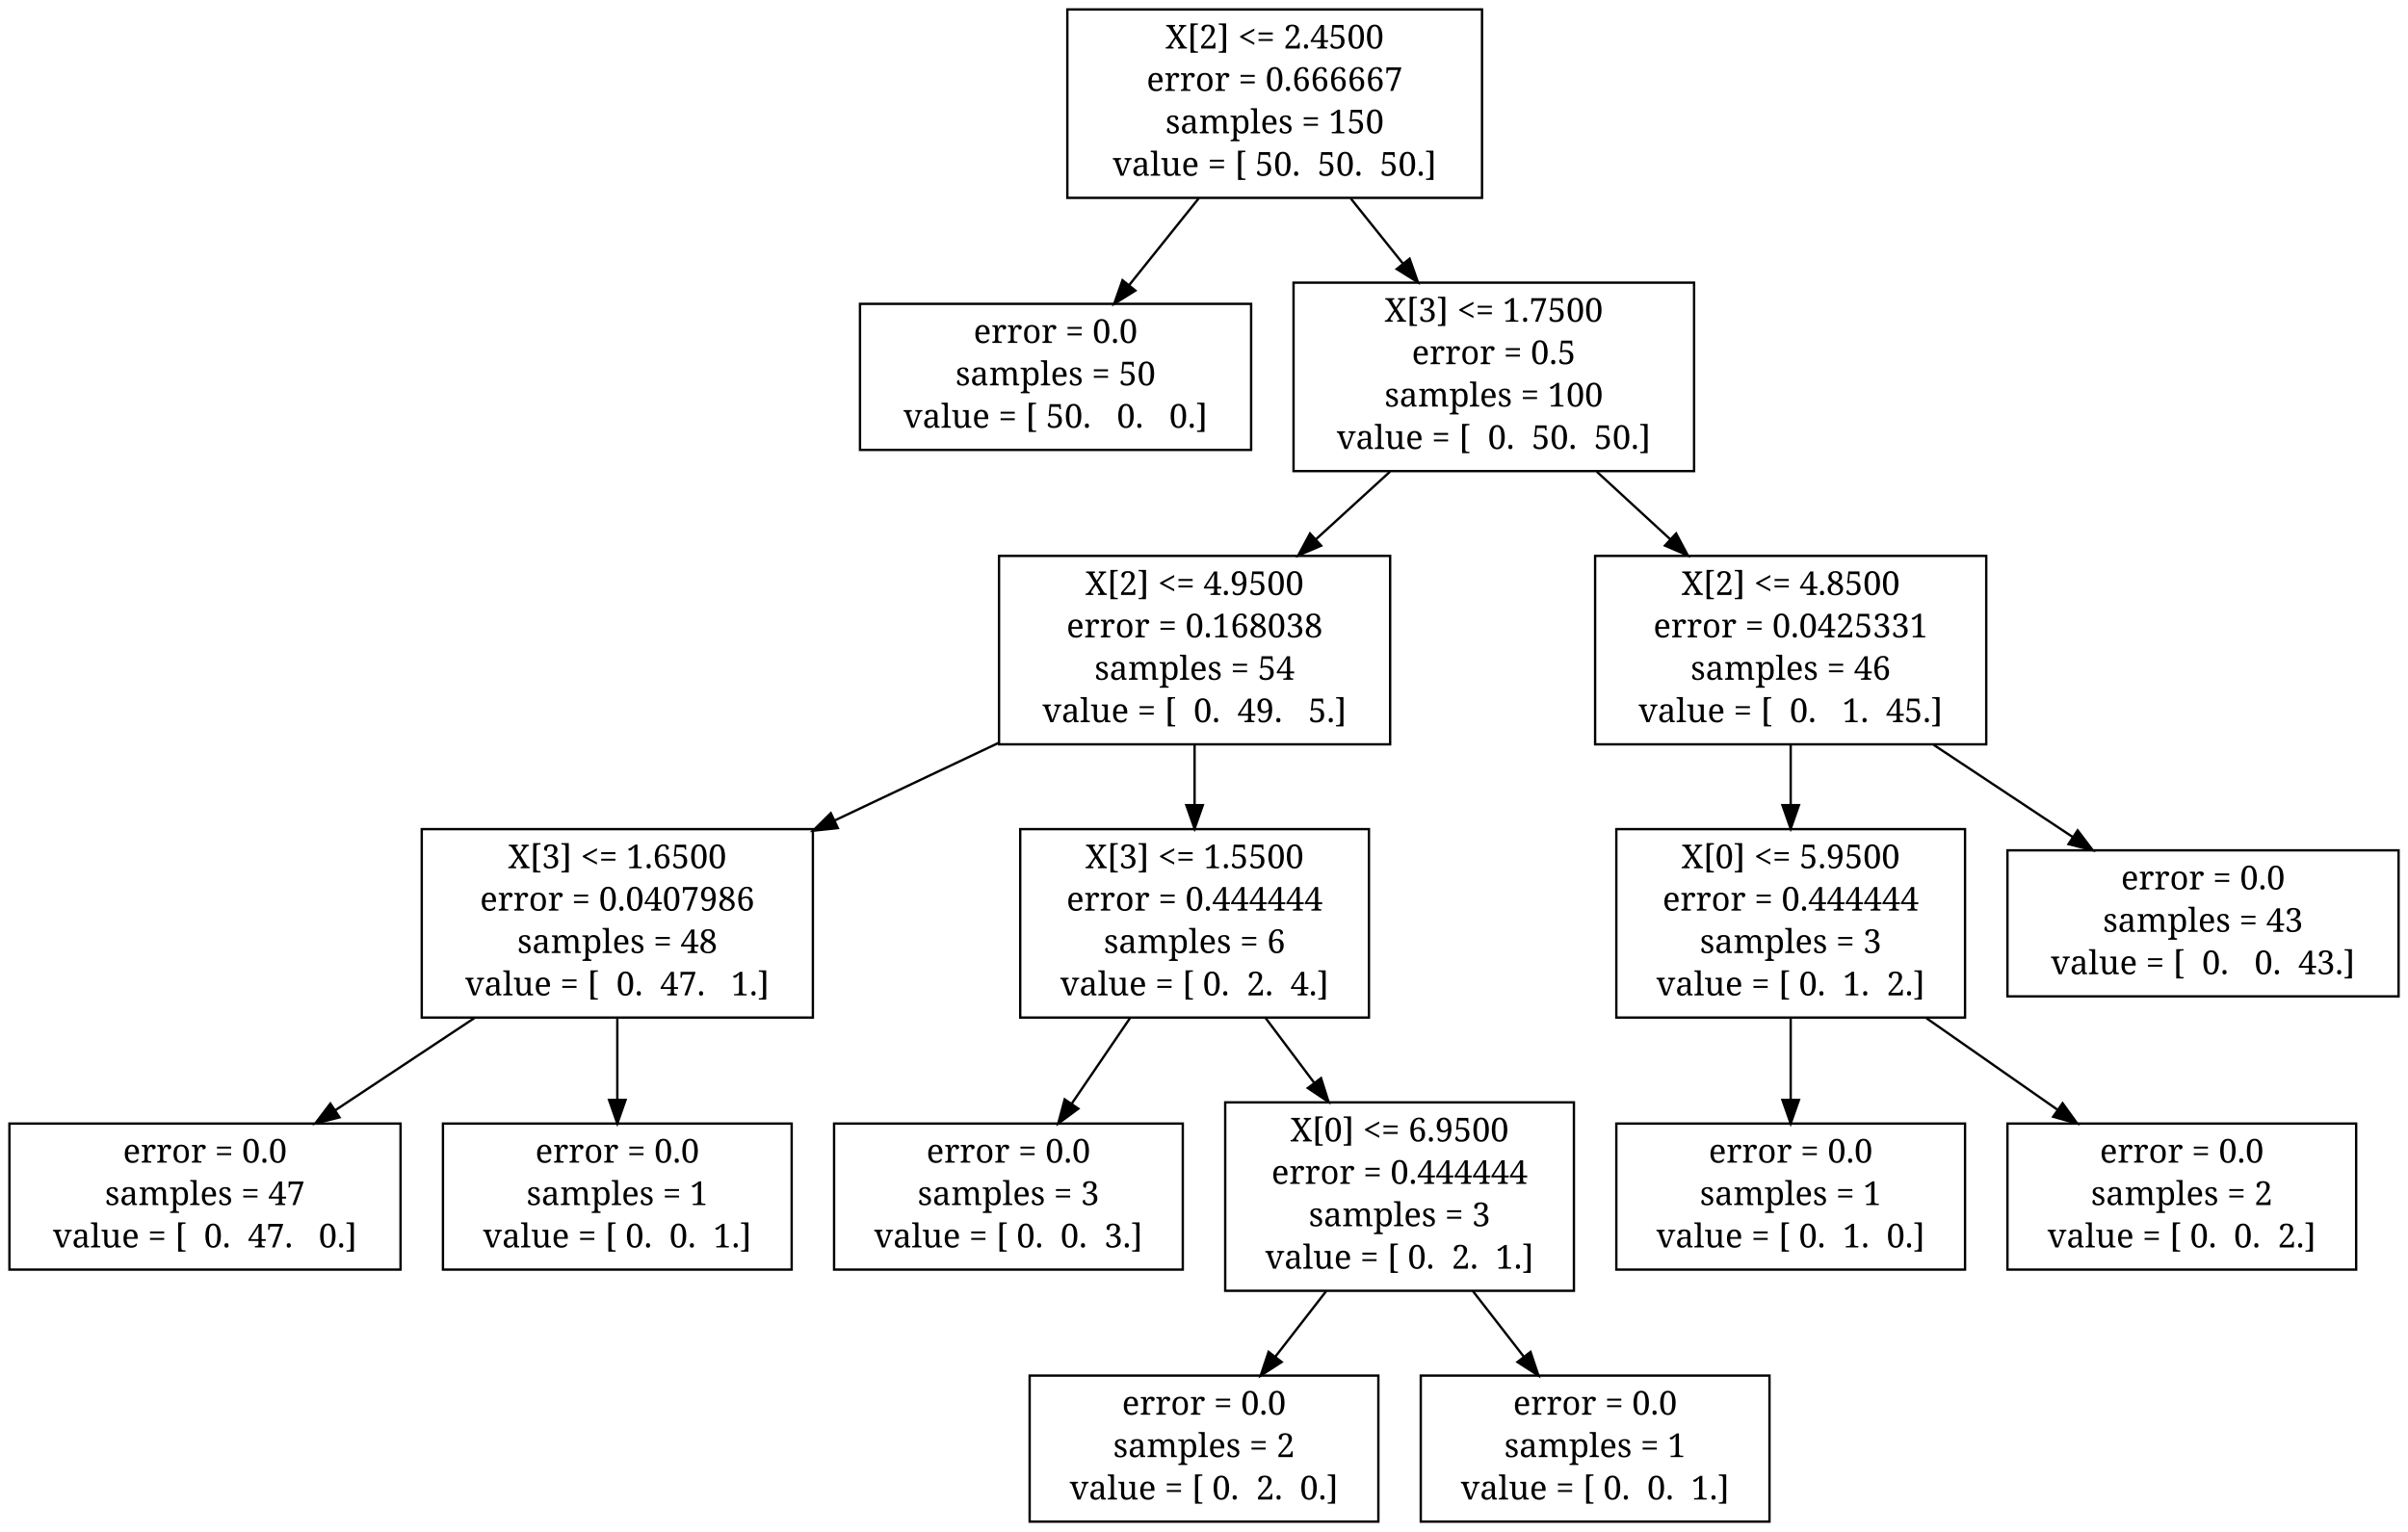
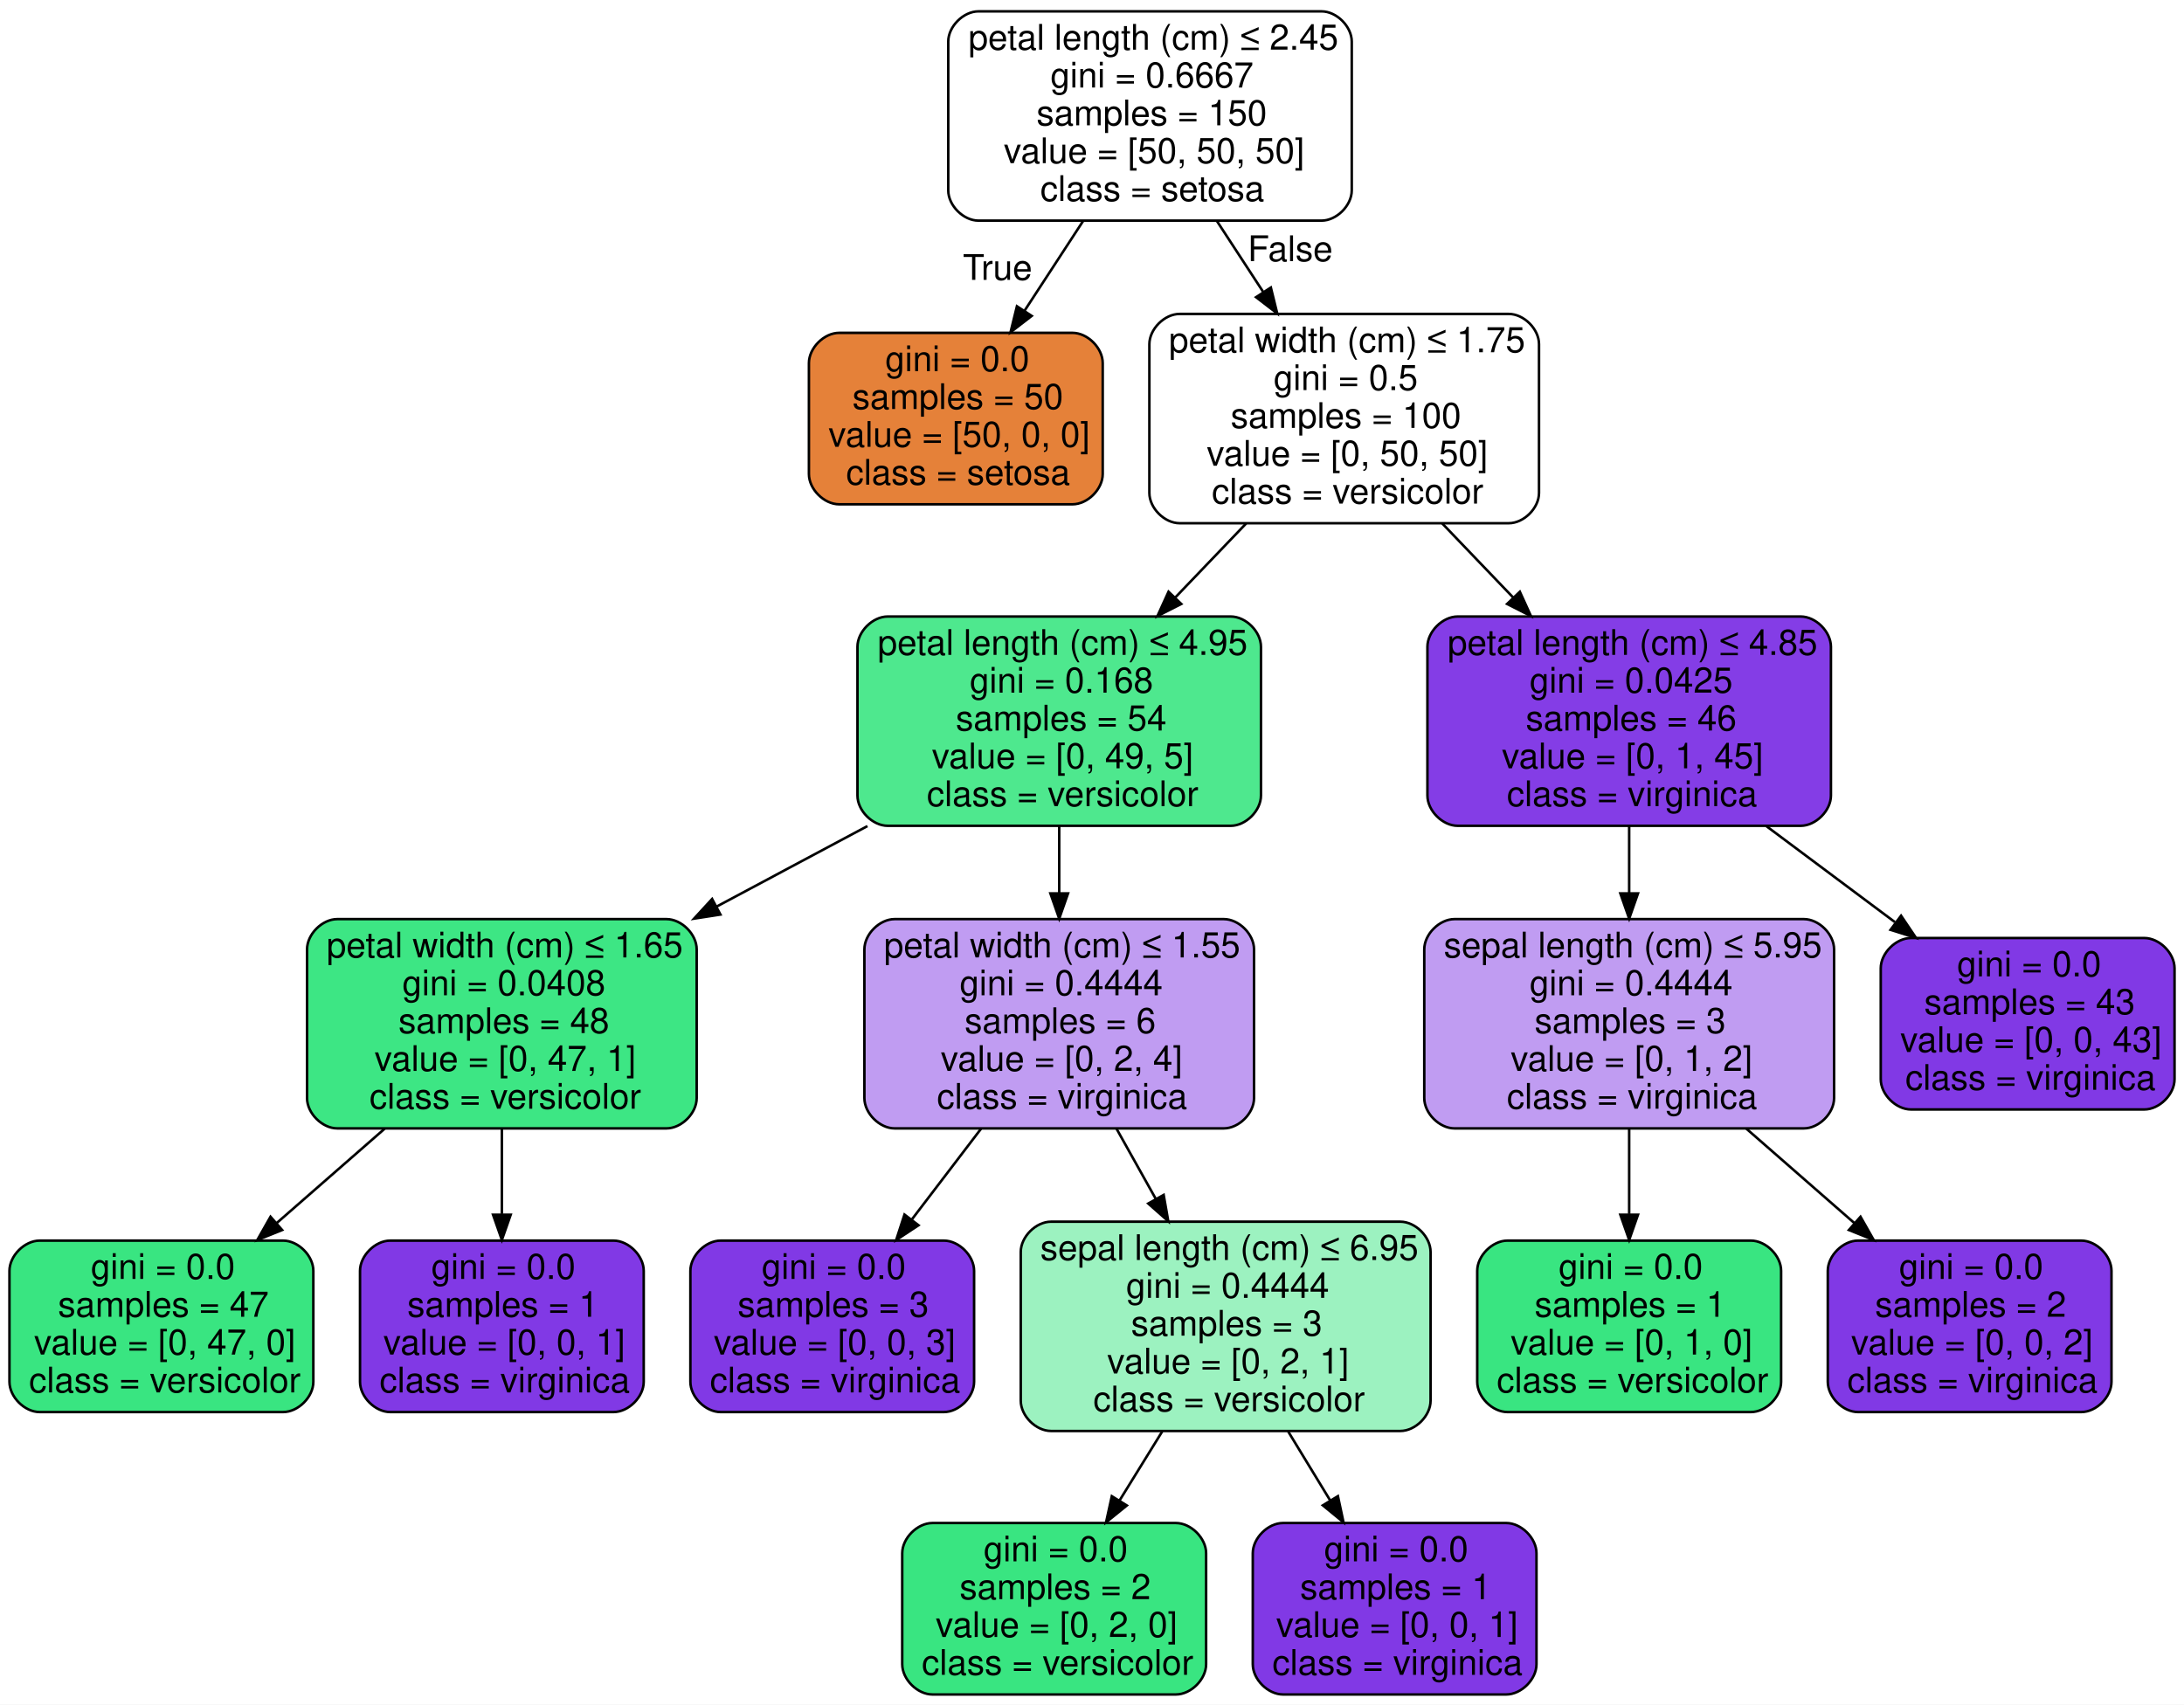
- <svg xmlns="http://www.w3.org/2000/svg" width="1022pt" height="650pt" viewBox="0.00 0.00 1022.00 650.00">
-   <g id="graph1" class="graph" transform="scale(1 1) rotate(0) translate(4 646)">
-     <polygon fill="white" stroke="white" points="-4,5 -4,-646 1019,-646 1019,5 -4,5" />
+ <svg xmlns="http://www.w3.org/2000/svg" width="866pt" height="676pt" viewBox="0.00 0.00 866.00 676.00">
+   <g id="graph0" class="graph" transform="scale(1 1) rotate(0) translate(4 672)">
+     <polygon fill="white" stroke="none" points="-4,4 -4,-672 862,-672 862,4 -4,4" />
    <g id="node1" class="node">
-       <polygon fill="none" stroke="black" points="625,-642 449,-642 449,-562 625,-562 625,-642" />
-       <text text-anchor="middle" x="537" y="-625.4" font-family="Times Roman,serif" font-size="14.00">X[2] &lt;= 2.4500</text>
-       <text text-anchor="middle" x="537" y="-607.4" font-family="Times Roman,serif" font-size="14.00">error = 0.666667</text>
-       <text text-anchor="middle" x="537" y="-589.4" font-family="Times Roman,serif" font-size="14.00">samples = 150</text>
-       <text text-anchor="middle" x="537" y="-571.4" font-family="Times Roman,serif" font-size="14.00">value = [ 50.  50.  50.]</text>
+       <path fill="none" stroke="black" d="M520,-667.5C520,-667.5 384,-667.5 384,-667.5 378,-667.5 372,-661.5 372,-655.5 372,-655.5 372,-596.5 372,-596.5 372,-590.5 378,-584.5 384,-584.5 384,-584.5 520,-584.5 520,-584.5 526,-584.5 532,-590.5 532,-596.5 532,-596.5 532,-655.5 532,-655.5 532,-661.5 526,-667.5 520,-667.5" />
+       <text text-anchor="start" x="380" y="-652.3" font-family="Helvetica,sans-Serif" font-size="14.00">petal length (cm) ≤ 2.45</text>
+       <text text-anchor="start" x="412.5" y="-637.3" font-family="Helvetica,sans-Serif" font-size="14.00">gini = 0.6667</text>
+       <text text-anchor="start" x="407" y="-622.3" font-family="Helvetica,sans-Serif" font-size="14.00">samples = 150</text>
+       <text text-anchor="start" x="394" y="-607.3" font-family="Helvetica,sans-Serif" font-size="14.00">value = [50, 50, 50]</text>
+       <text text-anchor="start" x="408.5" y="-592.3" font-family="Helvetica,sans-Serif" font-size="14.00">class = setosa</text>
    </g>
    <g id="node2" class="node">
-       <polygon fill="none" stroke="black" points="527,-517 361,-517 361,-455 527,-455 527,-517" />
-       <text text-anchor="middle" x="444" y="-500.4" font-family="Times Roman,serif" font-size="14.00">error = 0.0</text>
-       <text text-anchor="middle" x="444" y="-482.4" font-family="Times Roman,serif" font-size="14.00">samples = 50</text>
-       <text text-anchor="middle" x="444" y="-464.4" font-family="Times Roman,serif" font-size="14.00">value = [ 50.   0.   0.]</text>
+       <path fill="#e58139" stroke="black" d="M421.25,-540C421.25,-540 328.75,-540 328.75,-540 322.75,-540 316.75,-534 316.75,-528 316.75,-528 316.75,-484 316.75,-484 316.75,-478 322.75,-472 328.75,-472 328.75,-472 421.25,-472 421.25,-472 427.25,-472 433.25,-478 433.25,-484 433.25,-484 433.25,-528 433.25,-528 433.25,-534 427.25,-540 421.25,-540" />
+       <text text-anchor="start" x="347" y="-524.8" font-family="Helvetica,sans-Serif" font-size="14.00">gini = 0.0</text>
+       <text text-anchor="start" x="334" y="-509.8" font-family="Helvetica,sans-Serif" font-size="14.00">samples = 50</text>
+       <text text-anchor="start" x="324.5" y="-494.8" font-family="Helvetica,sans-Serif" font-size="14.00">value = [50, 0, 0]</text>
+       <text text-anchor="start" x="331.5" y="-479.8" font-family="Helvetica,sans-Serif" font-size="14.00">class = setosa</text>
+     </g>
+     <g id="edge1" class="edge">
+       <path fill="none" stroke="black" d="M425.501,-584.391C418.013,-572.916 409.852,-560.41 402.317,-548.863" />
+       <polygon fill="black" stroke="black" points="405.095,-546.714 396.699,-540.252 399.232,-550.54 405.095,-546.714" />
+       <text text-anchor="middle" x="391.555" y="-561.017" font-family="Helvetica,sans-Serif" font-size="14.00">True</text>
+     </g>
+     <g id="node3" class="node">
+       <path fill="none" stroke="black" d="M594.25,-547.5C594.25,-547.5 463.75,-547.5 463.75,-547.5 457.75,-547.5 451.75,-541.5 451.75,-535.5 451.75,-535.5 451.75,-476.5 451.75,-476.5 451.75,-470.5 457.75,-464.5 463.75,-464.5 463.75,-464.5 594.25,-464.5 594.25,-464.5 600.25,-464.5 606.25,-470.5 606.25,-476.5 606.25,-476.5 606.25,-535.5 606.25,-535.5 606.25,-541.5 600.25,-547.5 594.25,-547.5" />
+       <text text-anchor="start" x="459.5" y="-532.3" font-family="Helvetica,sans-Serif" font-size="14.00">petal width (cm) ≤ 1.75</text>
+       <text text-anchor="start" x="501" y="-517.3" font-family="Helvetica,sans-Serif" font-size="14.00">gini = 0.5</text>
+       <text text-anchor="start" x="484" y="-502.3" font-family="Helvetica,sans-Serif" font-size="14.00">samples = 100</text>
+       <text text-anchor="start" x="474.5" y="-487.3" font-family="Helvetica,sans-Serif" font-size="14.00">value = [0, 50, 50]</text>
+       <text text-anchor="start" x="476.5" y="-472.3" font-family="Helvetica,sans-Serif" font-size="14.00">class = versicolor</text>
    </g>
    <g id="edge2" class="edge">
-       <path fill="none" stroke="black" d="M504.734,-561.754C495.186,-549.845 484.752,-536.83 475.268,-525.001" />
-       <polygon fill="black" stroke="black" points="477.862,-522.642 468.876,-517.029 472.401,-527.02 477.862,-522.642" />
+       <path fill="none" stroke="black" d="M478.499,-584.391C484.428,-575.306 490.778,-565.574 496.906,-556.183" />
+       <polygon fill="black" stroke="black" points="499.918,-557.971 502.452,-547.684 494.056,-554.146 499.918,-557.971" />
+       <text text-anchor="middle" x="507.596" y="-568.449" font-family="Helvetica,sans-Serif" font-size="14.00">False</text>
    </g>
    <g id="node4" class="node">
-       <polygon fill="none" stroke="black" points="715,-526 545,-526 545,-446 715,-446 715,-526" />
-       <text text-anchor="middle" x="630" y="-509.4" font-family="Times Roman,serif" font-size="14.00">X[3] &lt;= 1.7500</text>
-       <text text-anchor="middle" x="630" y="-491.4" font-family="Times Roman,serif" font-size="14.00">error = 0.5</text>
-       <text text-anchor="middle" x="630" y="-473.4" font-family="Times Roman,serif" font-size="14.00">samples = 100</text>
-       <text text-anchor="middle" x="630" y="-455.4" font-family="Times Roman,serif" font-size="14.00">value = [  0.  50.  50.]</text>
+       <path fill="#39e581" fill-opacity="0.894" stroke="black" d="M484,-427.5C484,-427.5 348,-427.5 348,-427.5 342,-427.5 336,-421.5 336,-415.5 336,-415.5 336,-356.5 336,-356.5 336,-350.5 342,-344.5 348,-344.5 348,-344.5 484,-344.5 484,-344.5 490,-344.5 496,-350.5 496,-356.5 496,-356.5 496,-415.5 496,-415.5 496,-421.5 490,-427.5 484,-427.5" />
+       <text text-anchor="start" x="344" y="-412.3" font-family="Helvetica,sans-Serif" font-size="14.00">petal length (cm) ≤ 4.95</text>
+       <text text-anchor="start" x="380.5" y="-397.3" font-family="Helvetica,sans-Serif" font-size="14.00">gini = 0.168</text>
+       <text text-anchor="start" x="375" y="-382.3" font-family="Helvetica,sans-Serif" font-size="14.00">samples = 54</text>
+       <text text-anchor="start" x="365.5" y="-367.3" font-family="Helvetica,sans-Serif" font-size="14.00">value = [0, 49, 5]</text>
+       <text text-anchor="start" x="363.5" y="-352.3" font-family="Helvetica,sans-Serif" font-size="14.00">class = versicolor</text>
+     </g>
+     <g id="edge3" class="edge">
+       <path fill="none" stroke="black" d="M490.112,-464.391C481.056,-454.935 471.33,-444.778 462,-435.035" />
+       <polygon fill="black" stroke="black" points="464.404,-432.485 454.96,-427.684 459.348,-437.327 464.404,-432.485" />
+     </g>
+     <g id="node13" class="node">
+       <path fill="#8139e5" fill-opacity="0.976" stroke="black" d="M710,-427.5C710,-427.5 574,-427.5 574,-427.5 568,-427.5 562,-421.5 562,-415.5 562,-415.5 562,-356.5 562,-356.5 562,-350.5 568,-344.5 574,-344.5 574,-344.5 710,-344.5 710,-344.5 716,-344.5 722,-350.5 722,-356.5 722,-356.5 722,-415.5 722,-415.5 722,-421.5 716,-427.5 710,-427.5" />
+       <text text-anchor="start" x="570" y="-412.3" font-family="Helvetica,sans-Serif" font-size="14.00">petal length (cm) ≤ 4.85</text>
+       <text text-anchor="start" x="602.5" y="-397.3" font-family="Helvetica,sans-Serif" font-size="14.00">gini = 0.0425</text>
+       <text text-anchor="start" x="601" y="-382.3" font-family="Helvetica,sans-Serif" font-size="14.00">samples = 46</text>
+       <text text-anchor="start" x="591.5" y="-367.3" font-family="Helvetica,sans-Serif" font-size="14.00">value = [0, 1, 45]</text>
+       <text text-anchor="start" x="593.5" y="-352.3" font-family="Helvetica,sans-Serif" font-size="14.00">class = virginica</text>
+     </g>
+     <g id="edge12" class="edge">
+       <path fill="none" stroke="black" d="M567.888,-464.391C576.944,-454.935 586.67,-444.778 596,-435.035" />
+       <polygon fill="black" stroke="black" points="598.652,-437.327 603.04,-427.684 593.596,-432.485 598.652,-437.327" />
+     </g>
+     <g id="node5" class="node">
+       <path fill="#39e581" fill-opacity="0.976" stroke="black" d="M260.25,-307.5C260.25,-307.5 129.75,-307.5 129.75,-307.5 123.75,-307.5 117.75,-301.5 117.75,-295.5 117.75,-295.5 117.75,-236.5 117.75,-236.5 117.75,-230.5 123.75,-224.5 129.75,-224.5 129.75,-224.5 260.25,-224.5 260.25,-224.5 266.25,-224.5 272.25,-230.5 272.25,-236.5 272.25,-236.5 272.25,-295.5 272.25,-295.5 272.25,-301.5 266.25,-307.5 260.25,-307.5" />
+       <text text-anchor="start" x="125.5" y="-292.3" font-family="Helvetica,sans-Serif" font-size="14.00">petal width (cm) ≤ 1.65</text>
+       <text text-anchor="start" x="155.5" y="-277.3" font-family="Helvetica,sans-Serif" font-size="14.00">gini = 0.0408</text>
+       <text text-anchor="start" x="154" y="-262.3" font-family="Helvetica,sans-Serif" font-size="14.00">samples = 48</text>
+       <text text-anchor="start" x="144.5" y="-247.3" font-family="Helvetica,sans-Serif" font-size="14.00">value = [0, 47, 1]</text>
+       <text text-anchor="start" x="142.5" y="-232.3" font-family="Helvetica,sans-Serif" font-size="14.00">class = versicolor</text>
    </g>
    <g id="edge4" class="edge">
-       <path fill="none" stroke="black" d="M569.266,-561.754C576.407,-552.847 584.044,-543.321 591.409,-534.135" />
-       <polygon fill="black" stroke="black" points="594.267,-536.166 597.791,-526.174 588.805,-531.787 594.267,-536.166" />
+       <path fill="none" stroke="black" d="M339.944,-344.391C320.671,-334.101 299.845,-322.981 280.154,-312.467" />
+       <polygon fill="black" stroke="black" points="281.666,-309.306 271.196,-307.684 278.369,-315.481 281.666,-309.306" />
+     </g>
+     <g id="node8" class="node">
+       <path fill="#8139e5" fill-opacity="0.498" stroke="black" d="M481.25,-307.5C481.25,-307.5 350.75,-307.5 350.75,-307.5 344.75,-307.5 338.75,-301.5 338.75,-295.5 338.75,-295.5 338.75,-236.5 338.75,-236.5 338.75,-230.5 344.75,-224.5 350.75,-224.5 350.75,-224.5 481.25,-224.5 481.25,-224.5 487.25,-224.5 493.25,-230.5 493.25,-236.5 493.25,-236.5 493.25,-295.5 493.25,-295.5 493.25,-301.5 487.25,-307.5 481.25,-307.5" />
+       <text text-anchor="start" x="346.5" y="-292.3" font-family="Helvetica,sans-Serif" font-size="14.00">petal width (cm) ≤ 1.55</text>
+       <text text-anchor="start" x="376.5" y="-277.3" font-family="Helvetica,sans-Serif" font-size="14.00">gini = 0.4444</text>
+       <text text-anchor="start" x="378.5" y="-262.3" font-family="Helvetica,sans-Serif" font-size="14.00">samples = 6</text>
+       <text text-anchor="start" x="369" y="-247.3" font-family="Helvetica,sans-Serif" font-size="14.00">value = [0, 2, 4]</text>
+       <text text-anchor="start" x="367.5" y="-232.3" font-family="Helvetica,sans-Serif" font-size="14.00">class = virginica</text>
+     </g>
+     <g id="edge7" class="edge">
+       <path fill="none" stroke="black" d="M416,-344.391C416,-335.862 416,-326.763 416,-317.912" />
+       <polygon fill="black" stroke="black" points="419.5,-317.684 416,-307.684 412.5,-317.684 419.5,-317.684" />
    </g>
    <g id="node6" class="node">
-       <polygon fill="none" stroke="black" points="586,-410 420,-410 420,-330 586,-330 586,-410" />
-       <text text-anchor="middle" x="503" y="-393.4" font-family="Times Roman,serif" font-size="14.00">X[2] &lt;= 4.9500</text>
-       <text text-anchor="middle" x="503" y="-375.4" font-family="Times Roman,serif" font-size="14.00">error = 0.168038</text>
-       <text text-anchor="middle" x="503" y="-357.4" font-family="Times Roman,serif" font-size="14.00">samples = 54</text>
-       <text text-anchor="middle" x="503" y="-339.4" font-family="Times Roman,serif" font-size="14.00">value = [  0.  49.   5.]</text>
+       <path fill="#39e581" stroke="black" d="M108.25,-180C108.25,-180 11.75,-180 11.75,-180 5.75,-180 -0.25,-174 -0.25,-168 -0.25,-168 -0.25,-124 -0.25,-124 -0.25,-118 5.75,-112 11.75,-112 11.75,-112 108.25,-112 108.25,-112 114.25,-112 120.25,-118 120.25,-124 120.25,-124 120.25,-168 120.25,-168 120.25,-174 114.25,-180 108.25,-180" />
+       <text text-anchor="start" x="32" y="-164.8" font-family="Helvetica,sans-Serif" font-size="14.00">gini = 0.0</text>
+       <text text-anchor="start" x="19" y="-149.8" font-family="Helvetica,sans-Serif" font-size="14.00">samples = 47</text>
+       <text text-anchor="start" x="9.5" y="-134.8" font-family="Helvetica,sans-Serif" font-size="14.00">value = [0, 47, 0]</text>
+       <text text-anchor="start" x="7.5" y="-119.8" font-family="Helvetica,sans-Serif" font-size="14.00">class = versicolor</text>
+     </g>
+     <g id="edge5" class="edge">
+       <path fill="none" stroke="black" d="M148.541,-224.391C134.64,-212.241 119.417,-198.935 105.574,-186.835" />
+       <polygon fill="black" stroke="black" points="107.876,-184.198 98.043,-180.252 103.269,-189.469 107.876,-184.198" />
+     </g>
+     <g id="node7" class="node">
+       <path fill="#8139e5" stroke="black" d="M239.25,-180C239.25,-180 150.75,-180 150.75,-180 144.75,-180 138.75,-174 138.75,-168 138.75,-168 138.75,-124 138.75,-124 138.75,-118 144.75,-112 150.75,-112 150.75,-112 239.25,-112 239.25,-112 245.25,-112 251.25,-118 251.25,-124 251.25,-124 251.25,-168 251.25,-168 251.25,-174 245.25,-180 239.25,-180" />
+       <text text-anchor="start" x="167" y="-164.8" font-family="Helvetica,sans-Serif" font-size="14.00">gini = 0.0</text>
+       <text text-anchor="start" x="157.5" y="-149.8" font-family="Helvetica,sans-Serif" font-size="14.00">samples = 1</text>
+       <text text-anchor="start" x="148" y="-134.8" font-family="Helvetica,sans-Serif" font-size="14.00">value = [0, 0, 1]</text>
+       <text text-anchor="start" x="146.5" y="-119.8" font-family="Helvetica,sans-Serif" font-size="14.00">class = virginica</text>
    </g>
    <g id="edge6" class="edge">
-       <path fill="none" stroke="black" d="M585.938,-445.754C575.792,-436.487 564.913,-426.55 554.483,-417.023" />
-       <polygon fill="black" stroke="black" points="556.728,-414.334 546.984,-410.174 552.007,-419.503 556.728,-414.334" />
+       <path fill="none" stroke="black" d="M195,-224.391C195,-213.479 195,-201.634 195,-190.568" />
+       <polygon fill="black" stroke="black" points="198.5,-190.252 195,-180.252 191.5,-190.252 198.5,-190.252" />
    </g>
-     <g id="node24" class="node">
-       <polygon fill="none" stroke="black" points="839,-410 673,-410 673,-330 839,-330 839,-410" />
-       <text text-anchor="middle" x="756" y="-393.4" font-family="Times Roman,serif" font-size="14.00">X[2] &lt;= 4.8500</text>
-       <text text-anchor="middle" x="756" y="-375.4" font-family="Times Roman,serif" font-size="14.00">error = 0.0425331</text>
-       <text text-anchor="middle" x="756" y="-357.4" font-family="Times Roman,serif" font-size="14.00">samples = 46</text>
-       <text text-anchor="middle" x="756" y="-339.4" font-family="Times Roman,serif" font-size="14.00">value = [  0.   1.  45.]</text>
-     </g>
-     <g id="edge24" class="edge">
-       <path fill="none" stroke="black" d="M673.715,-445.754C683.781,-436.487 694.575,-426.55 704.923,-417.023" />
-       <polygon fill="black" stroke="black" points="707.376,-419.523 712.362,-410.174 702.635,-414.373 707.376,-419.523" />
-     </g>
-     <g id="node8" class="node">
-       <polygon fill="none" stroke="black" points="341,-294 175,-294 175,-214 341,-214 341,-294" />
-       <text text-anchor="middle" x="258" y="-277.4" font-family="Times Roman,serif" font-size="14.00">X[3] &lt;= 1.6500</text>
-       <text text-anchor="middle" x="258" y="-259.4" font-family="Times Roman,serif" font-size="14.00">error = 0.0407986</text>
-       <text text-anchor="middle" x="258" y="-241.4" font-family="Times Roman,serif" font-size="14.00">samples = 48</text>
-       <text text-anchor="middle" x="258" y="-223.4" font-family="Times Roman,serif" font-size="14.00">value = [  0.  47.   1.]</text>
+     <g id="node9" class="node">
+       <path fill="#8139e5" stroke="black" d="M370.25,-180C370.25,-180 281.75,-180 281.75,-180 275.75,-180 269.75,-174 269.75,-168 269.75,-168 269.75,-124 269.75,-124 269.75,-118 275.75,-112 281.75,-112 281.75,-112 370.25,-112 370.25,-112 376.25,-112 382.25,-118 382.25,-124 382.25,-124 382.25,-168 382.25,-168 382.25,-174 376.25,-180 370.25,-180" />
+       <text text-anchor="start" x="298" y="-164.8" font-family="Helvetica,sans-Serif" font-size="14.00">gini = 0.0</text>
+       <text text-anchor="start" x="288.5" y="-149.8" font-family="Helvetica,sans-Serif" font-size="14.00">samples = 3</text>
+       <text text-anchor="start" x="279" y="-134.8" font-family="Helvetica,sans-Serif" font-size="14.00">value = [0, 0, 3]</text>
+       <text text-anchor="start" x="277.5" y="-119.8" font-family="Helvetica,sans-Serif" font-size="14.00">class = virginica</text>
    </g>
    <g id="edge8" class="edge">
-       <path fill="none" stroke="black" d="M419.712,-330.566C397.4,-320.002 373.148,-308.519 350.376,-297.737" />
-       <polygon fill="black" stroke="black" points="351.593,-294.441 341.057,-293.325 348.598,-300.768 351.593,-294.441" />
+       <path fill="none" stroke="black" d="M385.027,-224.391C376.189,-212.804 366.549,-200.165 357.67,-188.523" />
+       <polygon fill="black" stroke="black" points="360.209,-186.081 351.362,-180.252 354.644,-190.326 360.209,-186.081" />
+     </g>
+     <g id="node10" class="node">
+       <path fill="#39e581" fill-opacity="0.498" stroke="black" d="M551.25,-187.5C551.25,-187.5 412.75,-187.5 412.75,-187.5 406.75,-187.5 400.75,-181.5 400.75,-175.5 400.75,-175.5 400.75,-116.5 400.75,-116.5 400.75,-110.5 406.75,-104.5 412.75,-104.5 412.75,-104.5 551.25,-104.5 551.25,-104.5 557.25,-104.5 563.25,-110.5 563.25,-116.5 563.25,-116.5 563.25,-175.5 563.25,-175.5 563.25,-181.5 557.25,-187.5 551.25,-187.5" />
+       <text text-anchor="start" x="408.5" y="-172.3" font-family="Helvetica,sans-Serif" font-size="14.00">sepal length (cm) ≤ 6.95</text>
+       <text text-anchor="start" x="442.5" y="-157.3" font-family="Helvetica,sans-Serif" font-size="14.00">gini = 0.4444</text>
+       <text text-anchor="start" x="444.5" y="-142.3" font-family="Helvetica,sans-Serif" font-size="14.00">samples = 3</text>
+       <text text-anchor="start" x="435" y="-127.3" font-family="Helvetica,sans-Serif" font-size="14.00">value = [0, 2, 1]</text>
+       <text text-anchor="start" x="429.5" y="-112.3" font-family="Helvetica,sans-Serif" font-size="14.00">class = versicolor</text>
+     </g>
+     <g id="edge9" class="edge">
+       <path fill="none" stroke="black" d="M438.713,-224.391C443.743,-215.398 449.127,-205.772 454.33,-196.471" />
+       <polygon fill="black" stroke="black" points="457.418,-198.12 459.245,-187.684 451.308,-194.703 457.418,-198.12" />
+     </g>
+     <g id="node11" class="node">
+       <path fill="#39e581" stroke="black" d="M462.25,-68C462.25,-68 365.75,-68 365.75,-68 359.75,-68 353.75,-62 353.75,-56 353.75,-56 353.75,-12 353.75,-12 353.75,-6 359.75,-0 365.75,-0 365.75,-0 462.25,-0 462.25,-0 468.25,-0 474.25,-6 474.25,-12 474.25,-12 474.25,-56 474.25,-56 474.25,-62 468.25,-68 462.25,-68" />
+       <text text-anchor="start" x="386" y="-52.8" font-family="Helvetica,sans-Serif" font-size="14.00">gini = 0.0</text>
+       <text text-anchor="start" x="376.5" y="-37.8" font-family="Helvetica,sans-Serif" font-size="14.00">samples = 2</text>
+       <text text-anchor="start" x="367" y="-22.8" font-family="Helvetica,sans-Serif" font-size="14.00">value = [0, 2, 0]</text>
+       <text text-anchor="start" x="361.5" y="-7.8" font-family="Helvetica,sans-Serif" font-size="14.00">class = versicolor</text>
+     </g>
+     <g id="edge10" class="edge">
+       <path fill="none" stroke="black" d="M456.873,-104.353C451.368,-95.448 445.529,-86.003 439.992,-77.045" />
+       <polygon fill="black" stroke="black" points="442.813,-74.953 434.577,-68.287 436.859,-78.633 442.813,-74.953" />
+     </g>
+     <g id="node12" class="node">
+       <path fill="#8139e5" stroke="black" d="M593.25,-68C593.25,-68 504.75,-68 504.75,-68 498.75,-68 492.75,-62 492.75,-56 492.75,-56 492.75,-12 492.75,-12 492.75,-6 498.75,-0 504.75,-0 504.75,-0 593.25,-0 593.25,-0 599.25,-0 605.25,-6 605.25,-12 605.25,-12 605.25,-56 605.25,-56 605.25,-62 599.25,-68 593.25,-68" />
+       <text text-anchor="start" x="521" y="-52.8" font-family="Helvetica,sans-Serif" font-size="14.00">gini = 0.0</text>
+       <text text-anchor="start" x="511.5" y="-37.8" font-family="Helvetica,sans-Serif" font-size="14.00">samples = 1</text>
+       <text text-anchor="start" x="502" y="-22.8" font-family="Helvetica,sans-Serif" font-size="14.00">value = [0, 0, 1]</text>
+       <text text-anchor="start" x="500.5" y="-7.8" font-family="Helvetica,sans-Serif" font-size="14.00">class = virginica</text>
+     </g>
+     <g id="edge11" class="edge">
+       <path fill="none" stroke="black" d="M506.758,-104.353C512.182,-95.448 517.934,-86.003 523.391,-77.045" />
+       <polygon fill="black" stroke="black" points="526.512,-78.648 528.725,-68.287 520.534,-75.007 526.512,-78.648" />
    </g>
    <g id="node14" class="node">
-       <polygon fill="none" stroke="black" points="577,-294 429,-294 429,-214 577,-214 577,-294" />
-       <text text-anchor="middle" x="503" y="-277.4" font-family="Times Roman,serif" font-size="14.00">X[3] &lt;= 1.5500</text>
-       <text text-anchor="middle" x="503" y="-259.4" font-family="Times Roman,serif" font-size="14.00">error = 0.444444</text>
-       <text text-anchor="middle" x="503" y="-241.4" font-family="Times Roman,serif" font-size="14.00">samples = 6</text>
-       <text text-anchor="middle" x="503" y="-223.4" font-family="Times Roman,serif" font-size="14.00">value = [ 0.  2.  4.]</text>
+       <path fill="#8139e5" fill-opacity="0.498" stroke="black" d="M711.25,-307.5C711.25,-307.5 572.75,-307.5 572.75,-307.5 566.75,-307.5 560.75,-301.5 560.75,-295.5 560.75,-295.5 560.75,-236.5 560.75,-236.5 560.75,-230.5 566.75,-224.5 572.75,-224.5 572.75,-224.5 711.25,-224.5 711.25,-224.5 717.25,-224.5 723.25,-230.5 723.25,-236.5 723.25,-236.5 723.25,-295.5 723.25,-295.5 723.25,-301.5 717.25,-307.5 711.25,-307.5" />
+       <text text-anchor="start" x="568.5" y="-292.3" font-family="Helvetica,sans-Serif" font-size="14.00">sepal length (cm) ≤ 5.95</text>
+       <text text-anchor="start" x="602.5" y="-277.3" font-family="Helvetica,sans-Serif" font-size="14.00">gini = 0.4444</text>
+       <text text-anchor="start" x="604.5" y="-262.3" font-family="Helvetica,sans-Serif" font-size="14.00">samples = 3</text>
+       <text text-anchor="start" x="595" y="-247.3" font-family="Helvetica,sans-Serif" font-size="14.00">value = [0, 1, 2]</text>
+       <text text-anchor="start" x="593.5" y="-232.3" font-family="Helvetica,sans-Serif" font-size="14.00">class = virginica</text>
+     </g>
+     <g id="edge13" class="edge">
+       <path fill="none" stroke="black" d="M642,-344.391C642,-335.862 642,-326.763 642,-317.912" />
+       <polygon fill="black" stroke="black" points="645.5,-317.684 642,-307.684 638.5,-317.684 645.5,-317.684" />
+     </g>
+     <g id="node17" class="node">
+       <path fill="#8139e5" stroke="black" d="M846.25,-300C846.25,-300 753.75,-300 753.75,-300 747.75,-300 741.75,-294 741.75,-288 741.75,-288 741.75,-244 741.75,-244 741.75,-238 747.75,-232 753.75,-232 753.75,-232 846.25,-232 846.25,-232 852.25,-232 858.25,-238 858.25,-244 858.25,-244 858.25,-288 858.25,-288 858.25,-294 852.25,-300 846.25,-300" />
+       <text text-anchor="start" x="772" y="-284.8" font-family="Helvetica,sans-Serif" font-size="14.00">gini = 0.0</text>
+       <text text-anchor="start" x="759" y="-269.8" font-family="Helvetica,sans-Serif" font-size="14.00">samples = 43</text>
+       <text text-anchor="start" x="749.5" y="-254.8" font-family="Helvetica,sans-Serif" font-size="14.00">value = [0, 0, 43]</text>
+       <text text-anchor="start" x="751.5" y="-239.8" font-family="Helvetica,sans-Serif" font-size="14.00">class = virginica</text>
+     </g>
+     <g id="edge16" class="edge">
+       <path fill="none" stroke="black" d="M696.375,-344.391C712.87,-332.072 730.957,-318.564 747.337,-306.33" />
+       <polygon fill="black" stroke="black" points="749.813,-308.85 755.73,-300.062 745.624,-303.242 749.813,-308.85" />
+     </g>
+     <g id="node15" class="node">
+       <path fill="#39e581" stroke="black" d="M690.25,-180C690.25,-180 593.75,-180 593.75,-180 587.75,-180 581.75,-174 581.75,-168 581.75,-168 581.75,-124 581.75,-124 581.75,-118 587.75,-112 593.75,-112 593.75,-112 690.25,-112 690.25,-112 696.25,-112 702.25,-118 702.25,-124 702.25,-124 702.25,-168 702.25,-168 702.25,-174 696.25,-180 690.25,-180" />
+       <text text-anchor="start" x="614" y="-164.8" font-family="Helvetica,sans-Serif" font-size="14.00">gini = 0.0</text>
+       <text text-anchor="start" x="604.5" y="-149.8" font-family="Helvetica,sans-Serif" font-size="14.00">samples = 1</text>
+       <text text-anchor="start" x="595" y="-134.8" font-family="Helvetica,sans-Serif" font-size="14.00">value = [0, 1, 0]</text>
+       <text text-anchor="start" x="589.5" y="-119.8" font-family="Helvetica,sans-Serif" font-size="14.00">class = versicolor</text>
    </g>
    <g id="edge14" class="edge">
-       <path fill="none" stroke="black" d="M503,-329.754C503,-321.567 503,-312.856 503,-304.368" />
-       <polygon fill="black" stroke="black" points="506.5,-304.174 503,-294.174 499.5,-304.175 506.5,-304.174" />
-     </g>
-     <g id="node10" class="node">
-       <polygon fill="none" stroke="black" points="166,-169 8.52651e-14,-169 0,-107 166,-107 166,-169" />
-       <text text-anchor="middle" x="83" y="-152.4" font-family="Times Roman,serif" font-size="14.00">error = 0.0</text>
-       <text text-anchor="middle" x="83" y="-134.4" font-family="Times Roman,serif" font-size="14.00">samples = 47</text>
-       <text text-anchor="middle" x="83" y="-116.4" font-family="Times Roman,serif" font-size="14.00">value = [  0.  47.   0.]</text>
-     </g>
-     <g id="edge10" class="edge">
-       <path fill="none" stroke="black" d="M197.285,-213.754C178.108,-201.043 157.033,-187.073 138.259,-174.629" />
-       <polygon fill="black" stroke="black" points="140.079,-171.636 129.811,-169.029 136.212,-177.471 140.079,-171.636" />
-     </g>
-     <g id="node12" class="node">
-       <polygon fill="none" stroke="black" points="332,-169 184,-169 184,-107 332,-107 332,-169" />
-       <text text-anchor="middle" x="258" y="-152.4" font-family="Times Roman,serif" font-size="14.00">error = 0.0</text>
-       <text text-anchor="middle" x="258" y="-134.4" font-family="Times Roman,serif" font-size="14.00">samples = 1</text>
-       <text text-anchor="middle" x="258" y="-116.4" font-family="Times Roman,serif" font-size="14.00">value = [ 0.  0.  1.]</text>
-     </g>
-     <g id="edge12" class="edge">
-       <path fill="none" stroke="black" d="M258,-213.754C258,-202.532 258,-190.328 258,-179.06" />
-       <polygon fill="black" stroke="black" points="261.5,-179.029 258,-169.029 254.5,-179.029 261.5,-179.029" />
+       <path fill="none" stroke="black" d="M642,-224.391C642,-213.479 642,-201.634 642,-190.568" />
+       <polygon fill="black" stroke="black" points="645.5,-190.252 642,-180.252 638.5,-190.252 645.5,-190.252" />
    </g>
    <g id="node16" class="node">
-       <polygon fill="none" stroke="black" points="498,-169 350,-169 350,-107 498,-107 498,-169" />
-       <text text-anchor="middle" x="424" y="-152.4" font-family="Times Roman,serif" font-size="14.00">error = 0.0</text>
-       <text text-anchor="middle" x="424" y="-134.4" font-family="Times Roman,serif" font-size="14.00">samples = 3</text>
-       <text text-anchor="middle" x="424" y="-116.4" font-family="Times Roman,serif" font-size="14.00">value = [ 0.  0.  3.]</text>
+       <path fill="#8139e5" stroke="black" d="M821.25,-180C821.25,-180 732.75,-180 732.75,-180 726.75,-180 720.75,-174 720.75,-168 720.75,-168 720.75,-124 720.75,-124 720.75,-118 726.75,-112 732.75,-112 732.75,-112 821.25,-112 821.25,-112 827.25,-112 833.25,-118 833.25,-124 833.25,-124 833.25,-168 833.25,-168 833.25,-174 827.25,-180 821.25,-180" />
+       <text text-anchor="start" x="749" y="-164.8" font-family="Helvetica,sans-Serif" font-size="14.00">gini = 0.0</text>
+       <text text-anchor="start" x="739.5" y="-149.8" font-family="Helvetica,sans-Serif" font-size="14.00">samples = 2</text>
+       <text text-anchor="start" x="730" y="-134.8" font-family="Helvetica,sans-Serif" font-size="14.00">value = [0, 0, 2]</text>
+       <text text-anchor="start" x="728.5" y="-119.8" font-family="Helvetica,sans-Serif" font-size="14.00">class = virginica</text>
    </g>
-     <g id="edge16" class="edge">
-       <path fill="none" stroke="black" d="M475.591,-213.754C467.559,-201.959 458.787,-189.08 450.793,-177.342" />
-       <polygon fill="black" stroke="black" points="453.653,-175.324 445.132,-169.029 447.868,-179.264 453.653,-175.324" />
-     </g>
-     <g id="node18" class="node">
-       <polygon fill="none" stroke="black" points="664,-178 516,-178 516,-98 664,-98 664,-178" />
-       <text text-anchor="middle" x="590" y="-161.4" font-family="Times Roman,serif" font-size="14.00">X[0] &lt;= 6.9500</text>
-       <text text-anchor="middle" x="590" y="-143.4" font-family="Times Roman,serif" font-size="14.00">error = 0.444444</text>
-       <text text-anchor="middle" x="590" y="-125.4" font-family="Times Roman,serif" font-size="14.00">samples = 3</text>
-       <text text-anchor="middle" x="590" y="-107.4" font-family="Times Roman,serif" font-size="14.00">value = [ 0.  2.  1.]</text>
-     </g>
-     <g id="edge18" class="edge">
-       <path fill="none" stroke="black" d="M533.184,-213.754C539.797,-204.937 546.865,-195.513 553.69,-186.414" />
-       <polygon fill="black" stroke="black" points="556.669,-188.275 559.869,-178.174 551.069,-184.074 556.669,-188.275" />
-     </g>
-     <g id="node20" class="node">
-       <polygon fill="none" stroke="black" points="581,-62 433,-62 433,-3.19744e-14 581,-7.10543e-15 581,-62" />
-       <text text-anchor="middle" x="507" y="-45.4" font-family="Times Roman,serif" font-size="14.00">error = 0.0</text>
-       <text text-anchor="middle" x="507" y="-27.4" font-family="Times Roman,serif" font-size="14.00">samples = 2</text>
-       <text text-anchor="middle" x="507" y="-9.4" font-family="Times Roman,serif" font-size="14.00">value = [ 0.  2.  0.]</text>
-     </g>
-     <g id="edge20" class="edge">
-       <path fill="none" stroke="black" d="M558.858,-97.853C551.814,-88.772 544.345,-79.144 537.335,-70.107" />
-       <polygon fill="black" stroke="black" points="539.947,-67.763 531.052,-62.007 534.416,-72.054 539.947,-67.763" />
-     </g>
-     <g id="node22" class="node">
-       <polygon fill="none" stroke="black" points="747,-62 599,-62 599,-3.19744e-14 747,-7.10543e-15 747,-62" />
-       <text text-anchor="middle" x="673" y="-45.4" font-family="Times Roman,serif" font-size="14.00">error = 0.0</text>
-       <text text-anchor="middle" x="673" y="-27.4" font-family="Times Roman,serif" font-size="14.00">samples = 1</text>
-       <text text-anchor="middle" x="673" y="-9.4" font-family="Times Roman,serif" font-size="14.00">value = [ 0.  0.  1.]</text>
-     </g>
-     <g id="edge22" class="edge">
-       <path fill="none" stroke="black" d="M621.142,-97.853C628.186,-88.772 635.655,-79.144 642.665,-70.107" />
-       <polygon fill="black" stroke="black" points="645.584,-72.054 648.948,-62.007 640.053,-67.763 645.584,-72.054" />
-     </g>
-     <g id="node26" class="node">
-       <polygon fill="none" stroke="black" points="830,-294 682,-294 682,-214 830,-214 830,-294" />
-       <text text-anchor="middle" x="756" y="-277.4" font-family="Times Roman,serif" font-size="14.00">X[0] &lt;= 5.9500</text>
-       <text text-anchor="middle" x="756" y="-259.4" font-family="Times Roman,serif" font-size="14.00">error = 0.444444</text>
-       <text text-anchor="middle" x="756" y="-241.4" font-family="Times Roman,serif" font-size="14.00">samples = 3</text>
-       <text text-anchor="middle" x="756" y="-223.4" font-family="Times Roman,serif" font-size="14.00">value = [ 0.  1.  2.]</text>
-     </g>
-     <g id="edge26" class="edge">
-       <path fill="none" stroke="black" d="M756,-329.754C756,-321.567 756,-312.856 756,-304.368" />
-       <polygon fill="black" stroke="black" points="759.5,-304.174 756,-294.174 752.5,-304.175 759.5,-304.174" />
-     </g>
-     <g id="node32" class="node">
-       <polygon fill="none" stroke="black" points="1014,-285 848,-285 848,-223 1014,-223 1014,-285" />
-       <text text-anchor="middle" x="931" y="-268.4" font-family="Times Roman,serif" font-size="14.00">error = 0.0</text>
-       <text text-anchor="middle" x="931" y="-250.4" font-family="Times Roman,serif" font-size="14.00">samples = 43</text>
-       <text text-anchor="middle" x="931" y="-232.4" font-family="Times Roman,serif" font-size="14.00">value = [  0.   0.  43.]</text>
-     </g>
-     <g id="edge32" class="edge">
-       <path fill="none" stroke="black" d="M816.715,-329.754C835.892,-317.043 856.967,-303.073 875.741,-290.629" />
-       <polygon fill="black" stroke="black" points="877.788,-293.471 884.189,-285.029 873.921,-287.636 877.788,-293.471" />
-     </g>
-     <g id="node28" class="node">
-       <polygon fill="none" stroke="black" points="830,-169 682,-169 682,-107 830,-107 830,-169" />
-       <text text-anchor="middle" x="756" y="-152.4" font-family="Times Roman,serif" font-size="14.00">error = 0.0</text>
-       <text text-anchor="middle" x="756" y="-134.4" font-family="Times Roman,serif" font-size="14.00">samples = 1</text>
-       <text text-anchor="middle" x="756" y="-116.4" font-family="Times Roman,serif" font-size="14.00">value = [ 0.  1.  0.]</text>
-     </g>
-     <g id="edge28" class="edge">
-       <path fill="none" stroke="black" d="M756,-213.754C756,-202.532 756,-190.328 756,-179.06" />
-       <polygon fill="black" stroke="black" points="759.5,-179.029 756,-169.029 752.5,-179.029 759.5,-179.029" />
-     </g>
-     <g id="node30" class="node">
-       <polygon fill="none" stroke="black" points="996,-169 848,-169 848,-107 996,-107 996,-169" />
-       <text text-anchor="middle" x="922" y="-152.4" font-family="Times Roman,serif" font-size="14.00">error = 0.0</text>
-       <text text-anchor="middle" x="922" y="-134.4" font-family="Times Roman,serif" font-size="14.00">samples = 2</text>
-       <text text-anchor="middle" x="922" y="-116.4" font-family="Times Roman,serif" font-size="14.00">value = [ 0.  0.  2.]</text>
-     </g>
-     <g id="edge30" class="edge">
-       <path fill="none" stroke="black" d="M813.593,-213.754C831.619,-201.158 851.415,-187.325 869.101,-174.966" />
-       <polygon fill="black" stroke="black" points="871.405,-177.626 877.597,-169.029 867.395,-171.888 871.405,-177.626" />
+     <g id="edge15" class="edge">
+       <path fill="none" stroke="black" d="M688.459,-224.391C702.36,-212.241 717.583,-198.935 731.426,-186.835" />
+       <polygon fill="black" stroke="black" points="733.731,-189.469 738.957,-180.252 729.124,-184.198 733.731,-189.469" />
    </g>
  </g>
</svg>
